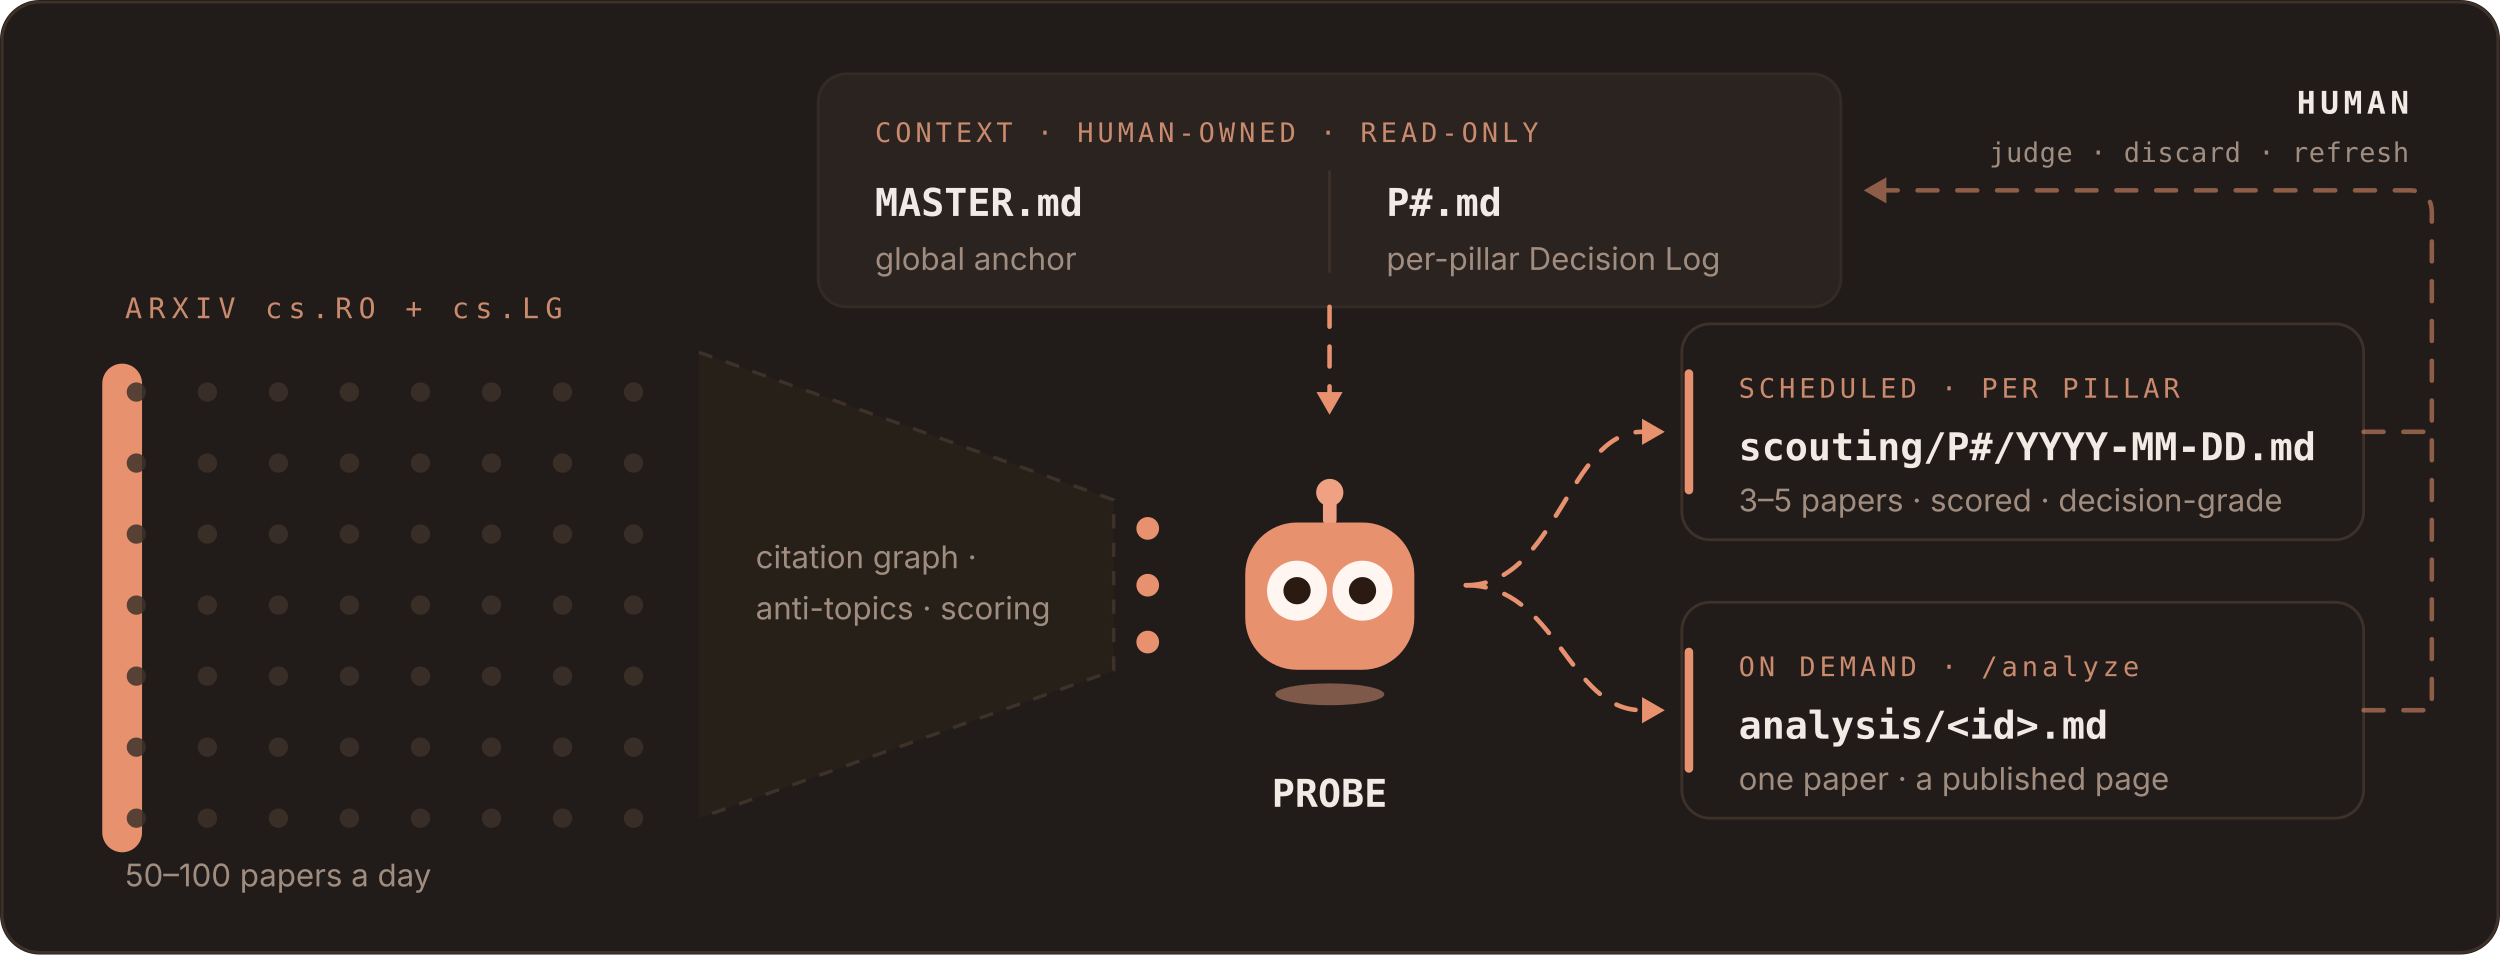
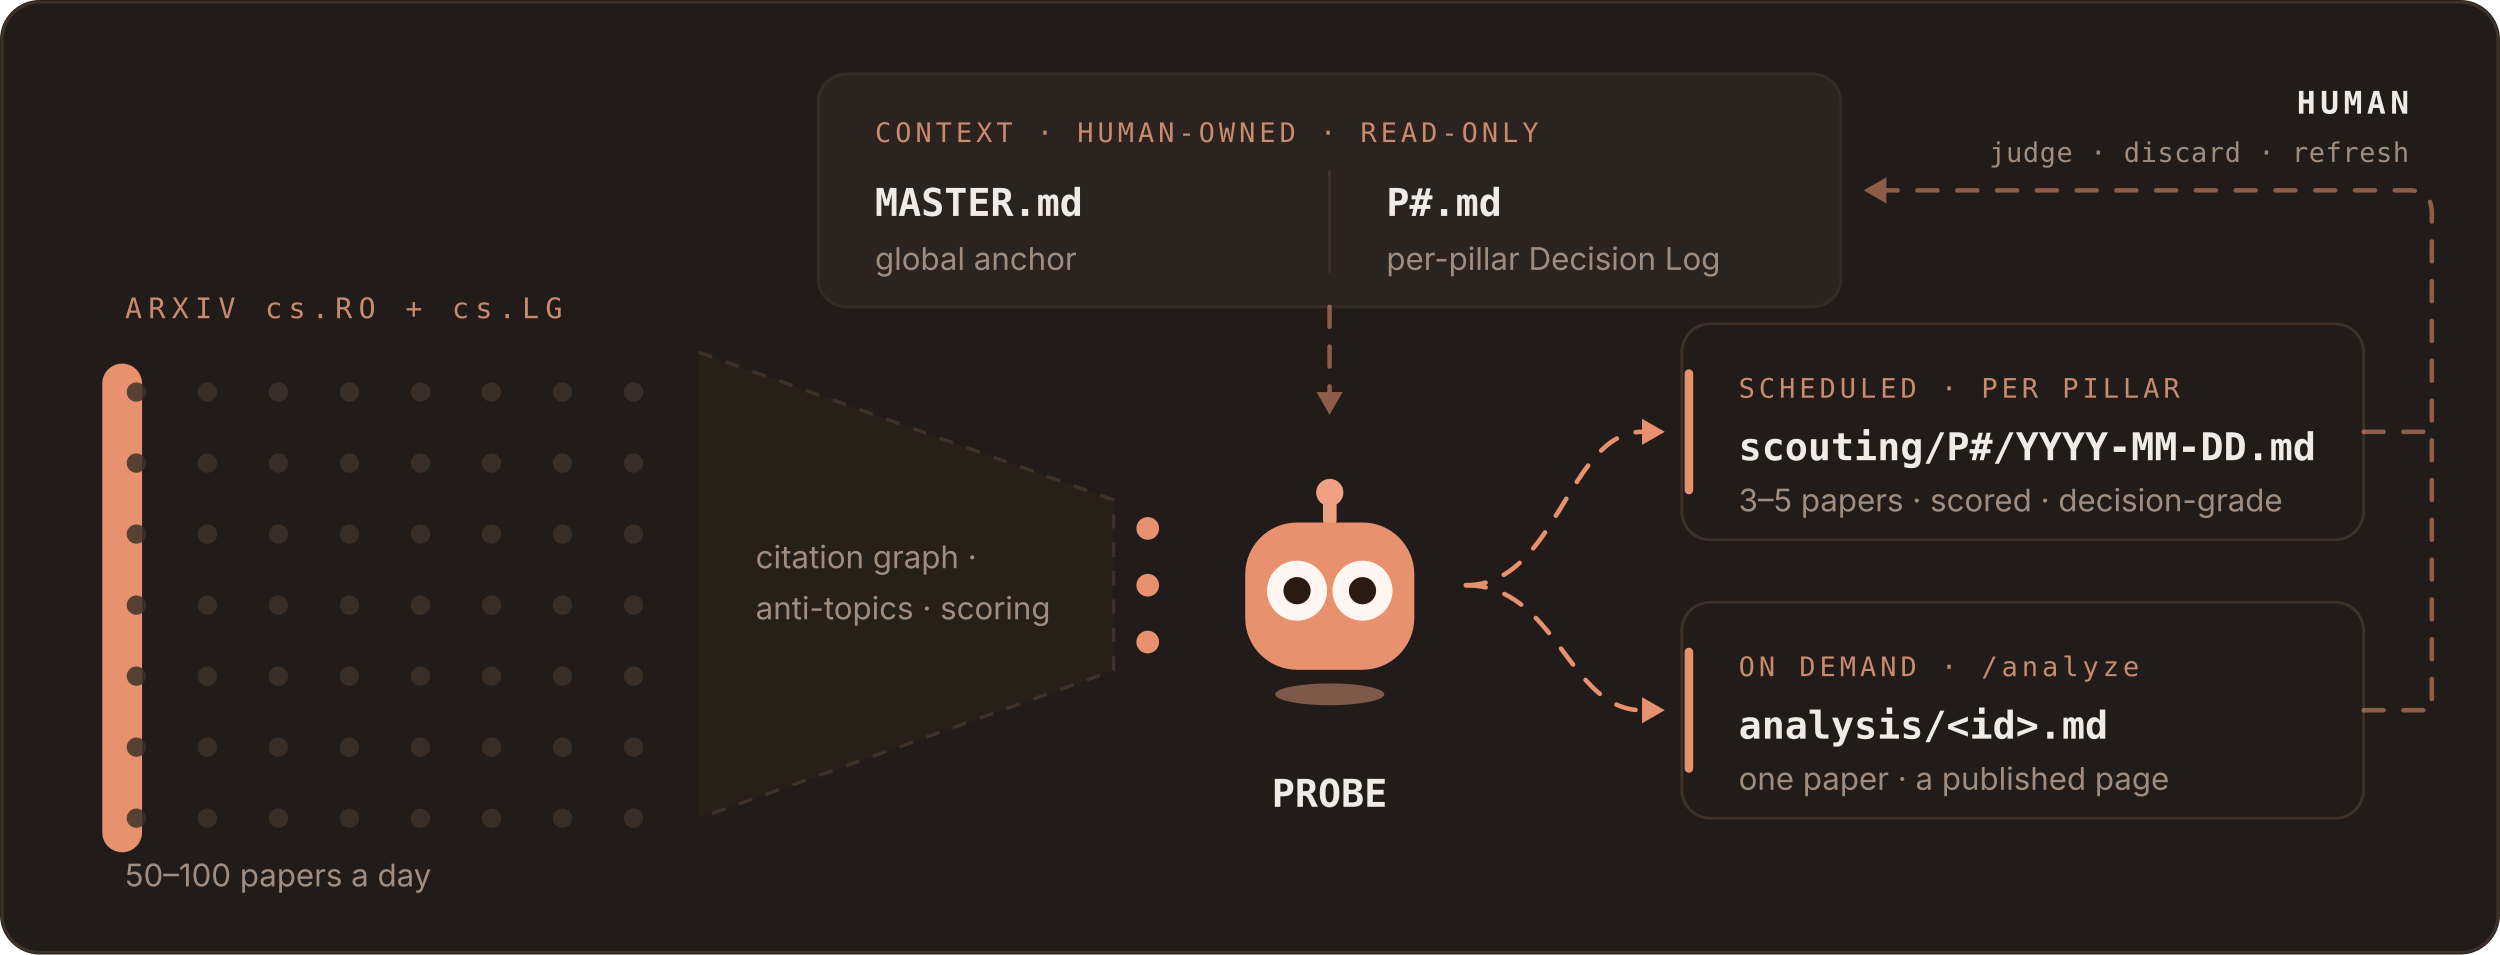
<svg xmlns="http://www.w3.org/2000/svg" width="880" height="336" viewBox="0 0 880 336" role="img" aria-label="PROBE pipeline — arXiv in, scouting and analysis out">
  <style>
    .hull   { fill: #E8916F; }
    .iris   { fill: #FFF6F1; }
    .pupil  { fill: #2A1A12; }
    .stalk  { stroke: #F0A183; stroke-width: 5; stroke-linecap: round; fill: none; }
    .beacon { fill: #F0A183; }
    .wave   { fill: none; stroke: #F0A183; stroke-width: 2.6;
              stroke-linecap: round; opacity: 0; }
    .shadow { fill: #F0A183; opacity: .45; }
    .rig    { animation: bob 3.4s ease-in-out infinite; }
    .w1     { animation: ping 2.6s ease-in-out infinite; }
    .w2     { animation: ping 2.6s ease-in-out .34s infinite; }
    .lid    { animation: blink 5.4s ease-in-out infinite; }
    .eL, .eL .lid { transform-origin: 36px 52px; }
    .eR, .eR .lid { transform-origin: 60px 52px; }
    @keyframes bob   { 0%, 100% { transform: translateY(0); } 50% { transform: translateY(-3px); } }
    @keyframes ping  { 0%, 100% { opacity: 0; } 12%, 42% { opacity: .85; } 58% { opacity: 0; } }
    @keyframes blink { 0%, 88%, 100% { transform: scaleY(1); }
                       92% { transform: scaleY(.06); } 96% { transform: scaleY(1); } }
    @keyframes march { to { stroke-dashoffset: -14; } }

    .m    { font-family: ui-monospace, SFMono-Regular, 'SF Mono', Menlo, Consolas, monospace; }
    .lab  { font-family: ui-monospace, SFMono-Regular, 'SF Mono', Menlo, Consolas, monospace; font-size: 10px; letter-spacing: 2.2px; fill: #C98A6D; }
    .tick { font-family: ui-monospace, SFMono-Regular, 'SF Mono', Menlo, Consolas, monospace; font-size: 9.5px; letter-spacing: 1.4px; fill: #C98A6D; }
    .path { font-family: ui-monospace, SFMono-Regular, 'SF Mono', Menlo, Consolas, monospace; font-size: 13.5px; font-weight: 700; fill: #F2EAE4; }
    .note { font-family: system-ui, -apple-system, 'Segoe UI', 'Noto Sans KR', sans-serif; font-size: 11px; fill: #A08D80; }
    .wire { fill: none; stroke: #E8916F; stroke-width: 1.6; stroke-linecap: round;
            stroke-linejoin: round; }
    .flow { stroke-dasharray: 7 7; animation: march 1.1s linear infinite; }
-     .head { fill: #E8916F; }
+     .head  { fill: #E8916F; }
+     .human { opacity: .55; }

    .d    { fill: #3D3129; opacity: .85; }
    .mk   { fill: #3D3129; opacity: .9; }
    .tv   { fill: #E8916F; opacity: 0; }
    .keep { fill: #E8916F; animation: keep 9s linear infinite; }
    .scan { animation: scan 9s linear infinite; }
    @keyframes scan {
      0%        { transform: translateX(0); opacity: 0; }
      3%        { opacity: .11; }
      30%       { transform: translateX(196px); opacity: .11; }
      34%, 100% { transform: translateX(196px); opacity: 0; }
    }
    @keyframes keep {
      0%, 34%   { opacity: 1; }
      40%, 100% { opacity: 0; }
    }
    #m0 { animation: mark0 9s linear infinite; }
    @keyframes mark0 {
      0%, 4.6%        { fill: #3D3129; transform: scale(1); }
      6.1%      { fill: #E8916F; transform: scale(1.9); }
      10.6%        { fill: #E8916F; transform: scale(1); }
      34%           { fill: #E8916F; transform: scale(1); }
      39%, 100% { fill: #3D3129; transform: scale(1); }
    }
    #t0 { animation: trav0 9s ease-in-out infinite; }
    @keyframes trav0 {
      0%, 34%        { transform: translate(0, 0) scale(1); opacity: 0; }
      35%        { transform: translate(0, 0) scale(1); opacity: 1; }
      58%           { transform: translate(331px, -2px) scale(1.6); opacity: 1; }
      62%, 100% { transform: translate(331px, -2px) scale(1.18); opacity: 1; }
    }
    #m1 { animation: mark1 9s linear infinite; }
    @keyframes mark1 {
      0%, 8.4%        { fill: #3D3129; transform: scale(1); }
      9.9%      { fill: #E8916F; transform: scale(1.9); }
      14.4%        { fill: #E8916F; transform: scale(1); }
      36%           { fill: #E8916F; transform: scale(1); }
      41%, 100% { fill: #3D3129; transform: scale(1); }
    }
    #t1 { animation: trav1 9s ease-out infinite; }
    @keyframes trav1 {
      0%, 36%    { transform: translate(0, 0) scale(1); opacity: 0; fill: #E8916F; }
      37%    { transform: translate(0, 0) scale(1); opacity: 1; fill: #E8916F; }
      49%       { transform: translate(168px, -45px) scale(1); opacity: 1; fill: #E8916F; }
      53%       { transform: translate(168px, -45px) scale(1); opacity: .9; fill: #A08D80; }
      65%, 100% { transform: translate(190px, -51px) scale(.72); opacity: 0; fill: #A08D80; }
    }
    #m2 { animation: mark2 9s linear infinite; }
    @keyframes mark2 {
      0%, 12.2%        { fill: #3D3129; transform: scale(1); }
      13.7%      { fill: #E8916F; transform: scale(1.9); }
      18.2%        { fill: #E8916F; transform: scale(1); }
      38%           { fill: #E8916F; transform: scale(1); }
      43%, 100% { fill: #3D3129; transform: scale(1); }
    }
    #t2 { animation: trav2 9s ease-out infinite; }
    @keyframes trav2 {
      0%, 38%    { transform: translate(0, 0) scale(1); opacity: 0; fill: #E8916F; }
      39%    { transform: translate(0, 0) scale(1); opacity: 1; fill: #E8916F; }
      51%       { transform: translate(118px, 29px) scale(1); opacity: 1; fill: #E8916F; }
      55%       { transform: translate(118px, 29px) scale(1); opacity: .9; fill: #A08D80; }
      67%, 100% { transform: translate(133px, 32px) scale(.72); opacity: 0; fill: #A08D80; }
    }
    #m3 { animation: mark3 9s linear infinite; }
    @keyframes mark3 {
      0%, 16.1%        { fill: #3D3129; transform: scale(1); }
      17.6%      { fill: #E8916F; transform: scale(1.9); }
      22.1%        { fill: #E8916F; transform: scale(1); }
      40%           { fill: #E8916F; transform: scale(1); }
      45%, 100% { fill: #3D3129; transform: scale(1); }
    }
    #t3 { animation: trav3 9s ease-in-out infinite; }
    @keyframes trav3 {
      0%, 40%        { transform: translate(0, 0) scale(1); opacity: 0; }
      41%        { transform: translate(0, 0) scale(1); opacity: 1; }
      62%           { transform: translate(256px, -7px) scale(1.6); opacity: 1; }
      66%, 100% { transform: translate(256px, -7px) scale(1.18); opacity: 1; }
    }
    #m4 { animation: mark4 9s linear infinite; }
    @keyframes mark4 {
      0%, 23.7%        { fill: #3D3129; transform: scale(1); }
      25.2%      { fill: #E8916F; transform: scale(1.9); }
      29.7%        { fill: #E8916F; transform: scale(1); }
      42%           { fill: #E8916F; transform: scale(1); }
      47%, 100% { fill: #3D3129; transform: scale(1); }
    }
    #t4 { animation: trav4 9s ease-out infinite; }
    @keyframes trav4 {
      0%, 42%    { transform: translate(0, 0) scale(1); opacity: 0; fill: #E8916F; }
      43%    { transform: translate(0, 0) scale(1); opacity: 1; fill: #E8916F; }
      55%       { transform: translate(82px, 17px) scale(1); opacity: 1; fill: #E8916F; }
      59%       { transform: translate(82px, 17px) scale(1); opacity: .9; fill: #A08D80; }
      71%, 100% { transform: translate(93px, 19px) scale(.72); opacity: 0; fill: #A08D80; }
    }
    #m5 { animation: mark5 9s linear infinite; }
    @keyframes mark5 {
      0%, 27.6%        { fill: #3D3129; transform: scale(1); }
      29.1%      { fill: #E8916F; transform: scale(1.9); }
      33.6%        { fill: #E8916F; transform: scale(1); }
      44%           { fill: #E8916F; transform: scale(1); }
      49%, 100% { fill: #3D3129; transform: scale(1); }
    }
    #t5 { animation: trav5 9s ease-in-out infinite; }
    @keyframes trav5 {
      0%, 44%        { transform: translate(0, 0) scale(1); opacity: 0; }
      45%        { transform: translate(0, 0) scale(1); opacity: 1; }
      66%           { transform: translate(181px, -12px) scale(1.6); opacity: 1; }
      70%, 100% { transform: translate(181px, -12px) scale(1.18); opacity: 1; }
    }

    @media (prefers-reduced-motion: reduce) {
      .rig, .lid, .wave, .flow { animation: none; }
      .wave { opacity: .5; }
      .scan, .tv { display: none; }
      .mk, .keep { animation: none; }
      .mk { fill: #E8916F; }
      .keep { opacity: 1; }
    }
  </style>
  <rect width="880" height="336" rx="14" fill="#211C19" />
  <rect x=".75" y=".75" width="878.5" height="334.5" rx="13.25" fill="none" stroke="#3D3129" />
  <rect x="288" y="26" width="360" height="82" rx="10" fill="#2A2320" stroke="#332B26" />
  <text class="tick" x="308" y="50">CONTEXT · HUMAN-OWNED · READ-ONLY</text>
  <path d="M468 60 V96" stroke="#3D3129" stroke-width="1" />
  <text class="path" x="308" y="76" font-size="13">MASTER.md</text>
  <text class="note" x="308" y="95">global anchor</text>
  <text class="path" x="488" y="76" font-size="13">P#.md</text>
  <text class="note" x="488" y="95">per-pillar Decision Log</text>
-   <path class="wire flow" d="M468 108 V138" />
-   <path class="head" d="M468 146 l-4.6 -8 h9.2 z" />
+   <g class="human">
+     <path class="wire flow" d="M468 108 V138" />
+     <path class="head" d="M468 146 l-4.6 -8 h9.2 z" />
+   </g>
  <text class="lab" x="44" y="112">ARXIV cs.RO + cs.LG</text>
  <rect class="scan" x="36" y="128" width="14" height="172" rx="7" fill="#E8916F" />
  <circle class="d" cx="48" cy="138" r="3.4" />
  <circle class="d" cx="73" cy="138" r="3.4" />
  <circle class="d" cx="98" cy="138" r="3.4" />
  <circle class="d" cx="148" cy="138" r="3.4" />
  <circle class="d" cx="173" cy="138" r="3.4" />
  <circle class="d" cx="198" cy="138" r="3.4" />
  <circle class="d" cx="223" cy="138" r="3.4" />
  <circle class="d" cx="48" cy="163" r="3.4" />
  <circle class="d" cx="73" cy="163" r="3.4" />
  <circle class="d" cx="98" cy="163" r="3.4" />
  <circle class="d" cx="123" cy="163" r="3.4" />
  <circle class="d" cx="148" cy="163" r="3.4" />
  <circle class="d" cx="173" cy="163" r="3.4" />
  <circle class="d" cx="223" cy="163" r="3.4" />
  <circle class="d" cx="48" cy="188" r="3.4" />
  <circle class="d" cx="98" cy="188" r="3.4" />
  <circle class="d" cx="123" cy="188" r="3.4" />
  <circle class="d" cx="148" cy="188" r="3.4" />
  <circle class="d" cx="173" cy="188" r="3.4" />
  <circle class="d" cx="198" cy="188" r="3.4" />
  <circle class="d" cx="223" cy="188" r="3.4" />
  <circle class="d" cx="48" cy="213" r="3.4" />
  <circle class="d" cx="73" cy="213" r="3.4" />
  <circle class="d" cx="98" cy="213" r="3.4" />
  <circle class="d" cx="123" cy="213" r="3.4" />
  <circle class="d" cx="173" cy="213" r="3.4" />
  <circle class="d" cx="198" cy="213" r="3.4" />
  <circle class="d" cx="223" cy="213" r="3.4" />
  <circle class="d" cx="48" cy="238" r="3.4" />
  <circle class="d" cx="73" cy="238" r="3.4" />
  <circle class="d" cx="98" cy="238" r="3.4" />
  <circle class="d" cx="123" cy="238" r="3.4" />
  <circle class="d" cx="148" cy="238" r="3.4" />
  <circle class="d" cx="173" cy="238" r="3.4" />
  <circle class="d" cx="198" cy="238" r="3.4" />
  <circle class="d" cx="48" cy="263" r="3.4" />
  <circle class="d" cx="73" cy="263" r="3.4" />
  <circle class="d" cx="98" cy="263" r="3.4" />
  <circle class="d" cx="123" cy="263" r="3.4" />
  <circle class="d" cx="148" cy="263" r="3.4" />
  <circle class="d" cx="173" cy="263" r="3.4" />
  <circle class="d" cx="198" cy="263" r="3.4" />
  <circle class="d" cx="223" cy="263" r="3.4" />
  <circle class="d" cx="48" cy="288" r="3.4" />
  <circle class="d" cx="73" cy="288" r="3.4" />
  <circle class="d" cx="123" cy="288" r="3.4" />
  <circle class="d" cx="148" cy="288" r="3.4" />
  <circle class="d" cx="173" cy="288" r="3.4" />
  <circle class="d" cx="198" cy="288" r="3.4" />
  <circle class="d" cx="223" cy="288" r="3.4" />
  <g transform="translate(73 188)">
    <circle class="mk" id="m0" r="3.4" />
  </g>
  <g transform="translate(98 288)">
    <circle class="mk" id="m1" r="3.4" />
  </g>
  <g transform="translate(123 138)">
    <circle class="mk" id="m2" r="3.4" />
  </g>
  <g transform="translate(148 213)">
    <circle class="mk" id="m3" r="3.4" />
  </g>
  <g transform="translate(198 163)">
    <circle class="mk" id="m4" r="3.4" />
  </g>
  <g transform="translate(223 238)">
    <circle class="mk" id="m5" r="3.4" />
  </g>
  <text class="note" x="44" y="312" font-size="10.5">50–100 papers a day</text>
  <path d="M246 124 L392 176 V236 L246 288" fill="#262019" stroke="#3D3129" stroke-width="1.2" stroke-dasharray="5 5" stroke-linejoin="round" />
  <text class="note" x="266" y="200" font-size="10.5">citation graph ·</text>
  <text class="note" x="266" y="218" font-size="10.5">anti-topics · scoring</text>
  <circle class="keep" cx="404" cy="186" r="4" />
  <circle class="keep" cx="404" cy="206" r="4" />
  <circle class="keep" cx="404" cy="226" r="4" />
  <g transform="translate(73 188)">
    <circle class="tv" id="t0" r="3.4" />
  </g>
  <g transform="translate(98 288)">
    <circle class="tv" id="t1" r="3.4" />
  </g>
  <g transform="translate(123 138)">
    <circle class="tv" id="t2" r="3.4" />
  </g>
  <g transform="translate(148 213)">
    <circle class="tv" id="t3" r="3.4" />
  </g>
  <g transform="translate(198 163)">
    <circle class="tv" id="t4" r="3.4" />
  </g>
  <g transform="translate(223 238)">
    <circle class="tv" id="t5" r="3.4" />
  </g>
  <g transform="translate(422 158) scale(0.96)">
    <ellipse class="shadow" cx="48" cy="90" rx="20" ry="4" />
    <g class="rig">
      <path class="wave w1" d="M41.04 11.12 A8.5 8.5 0 0 1 54.96 11.12" />
      <path class="wave w2" d="M36.94 8.25 A13.5 13.5 0 0 1 59.06 8.25" />
      <path class="stalk" d="M48 26 V19" />
      <circle class="beacon" cx="48" cy="16" r="5" />
      <rect class="hull" x="17" y="27" width="62" height="54" rx="19" />
      <g class="eye eL">
        <g class="lid">
          <circle class="iris" cx="36" cy="52" r="11" />
          <circle class="pupil" cx="36" cy="52" r="5" />
        </g>
      </g>
      <g class="eye eR">
        <g class="lid">
          <circle class="iris" cx="60" cy="52" r="11" />
          <circle class="pupil" cx="60" cy="52" r="5" />
        </g>
      </g>
    </g>
  </g>
  <text class="path" x="468" y="284" text-anchor="middle" font-size="14">PROBE</text>
  <path class="wire flow" d="M516 206 C548 206, 552 152, 578 152" />
  <path class="head" d="M586 152 l-8 -4.6 v9.2 z" />
  <path class="wire flow" d="M516 206 C548 206, 552 250, 578 250" />
  <path class="head" d="M586 250 l-8 -4.6 v9.2 z" />
  <rect x="592" y="114" width="240" height="76" rx="10" fill="#211C19" stroke="#3D3129" />
  <rect x="593" y="130" width="3" height="44" rx="1.5" fill="#E8916F" />
  <text class="tick" x="612" y="140">SCHEDULED · PER PILLAR</text>
  <text class="path" x="612" y="162">scouting/P#/YYYY-MM-DD.md</text>
  <text class="note" x="612" y="180">3–5 papers · scored · decision-grade</text>
  <rect x="592" y="212" width="240" height="76" rx="10" fill="#211C19" stroke="#3D3129" />
  <rect x="593" y="228" width="3" height="44" rx="1.5" fill="#E8916F" />
  <text class="tick" x="612" y="238">ON DEMAND · /analyze</text>
  <text class="path" x="612" y="260">analysis/&lt;id&gt;.md</text>
  <text class="note" x="612" y="278">one paper · a published page</text>
  <text class="m" x="848" y="40" text-anchor="end" font-size="11" font-weight="700" letter-spacing="1.6" fill="#F2EAE4">HUMAN</text>
  <text class="m" x="848" y="57" text-anchor="end" font-size="9.5" letter-spacing=".2" fill="#A08D80">judge · discard · refresh</text>
-   <g opacity=".55">
+   <g class="human">
    <path class="wire flow" d="M832 152 H856 M832 250 H856 V75 q0 -8 -8 -8 H664" />
    <path class="head" d="M656 67 l8 -4.6 v9.2 z" />
  </g>
</svg>
